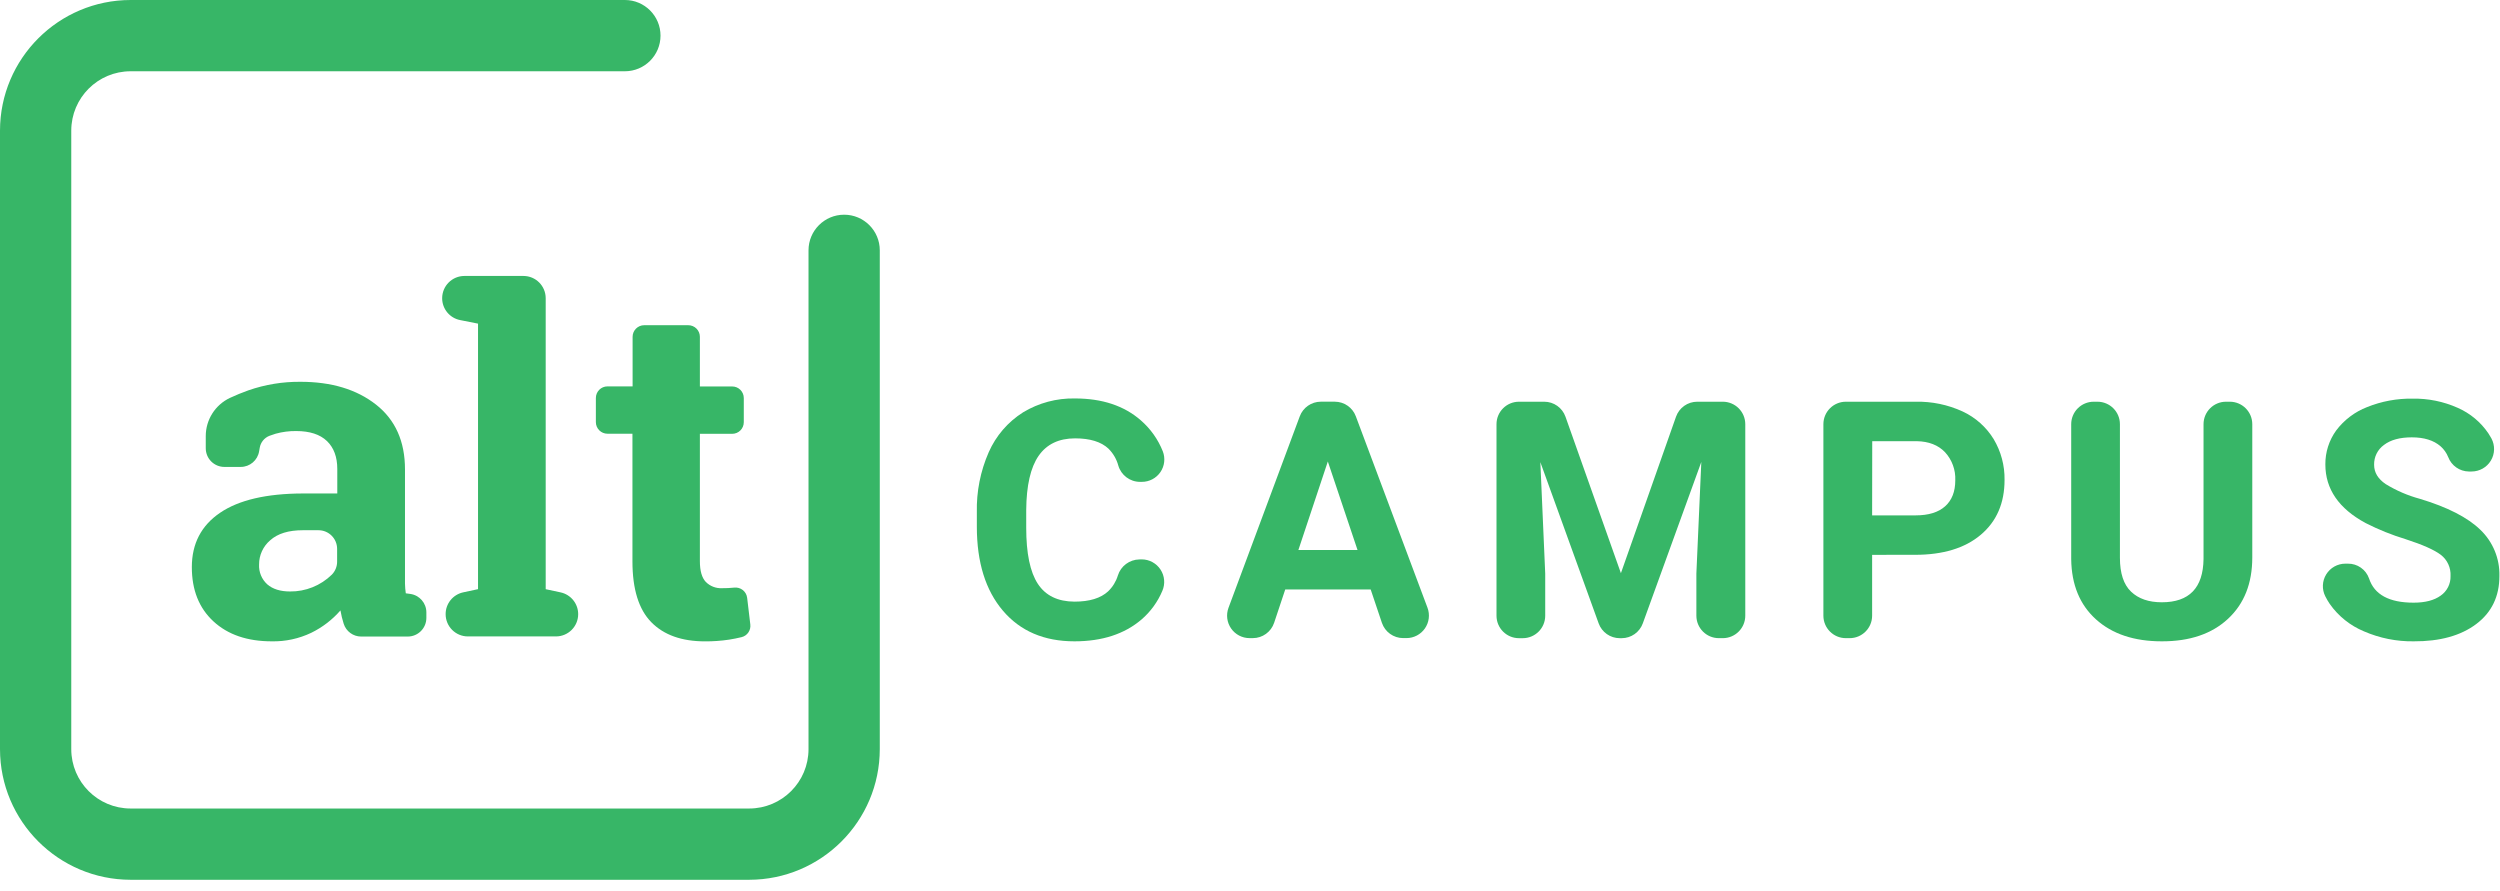
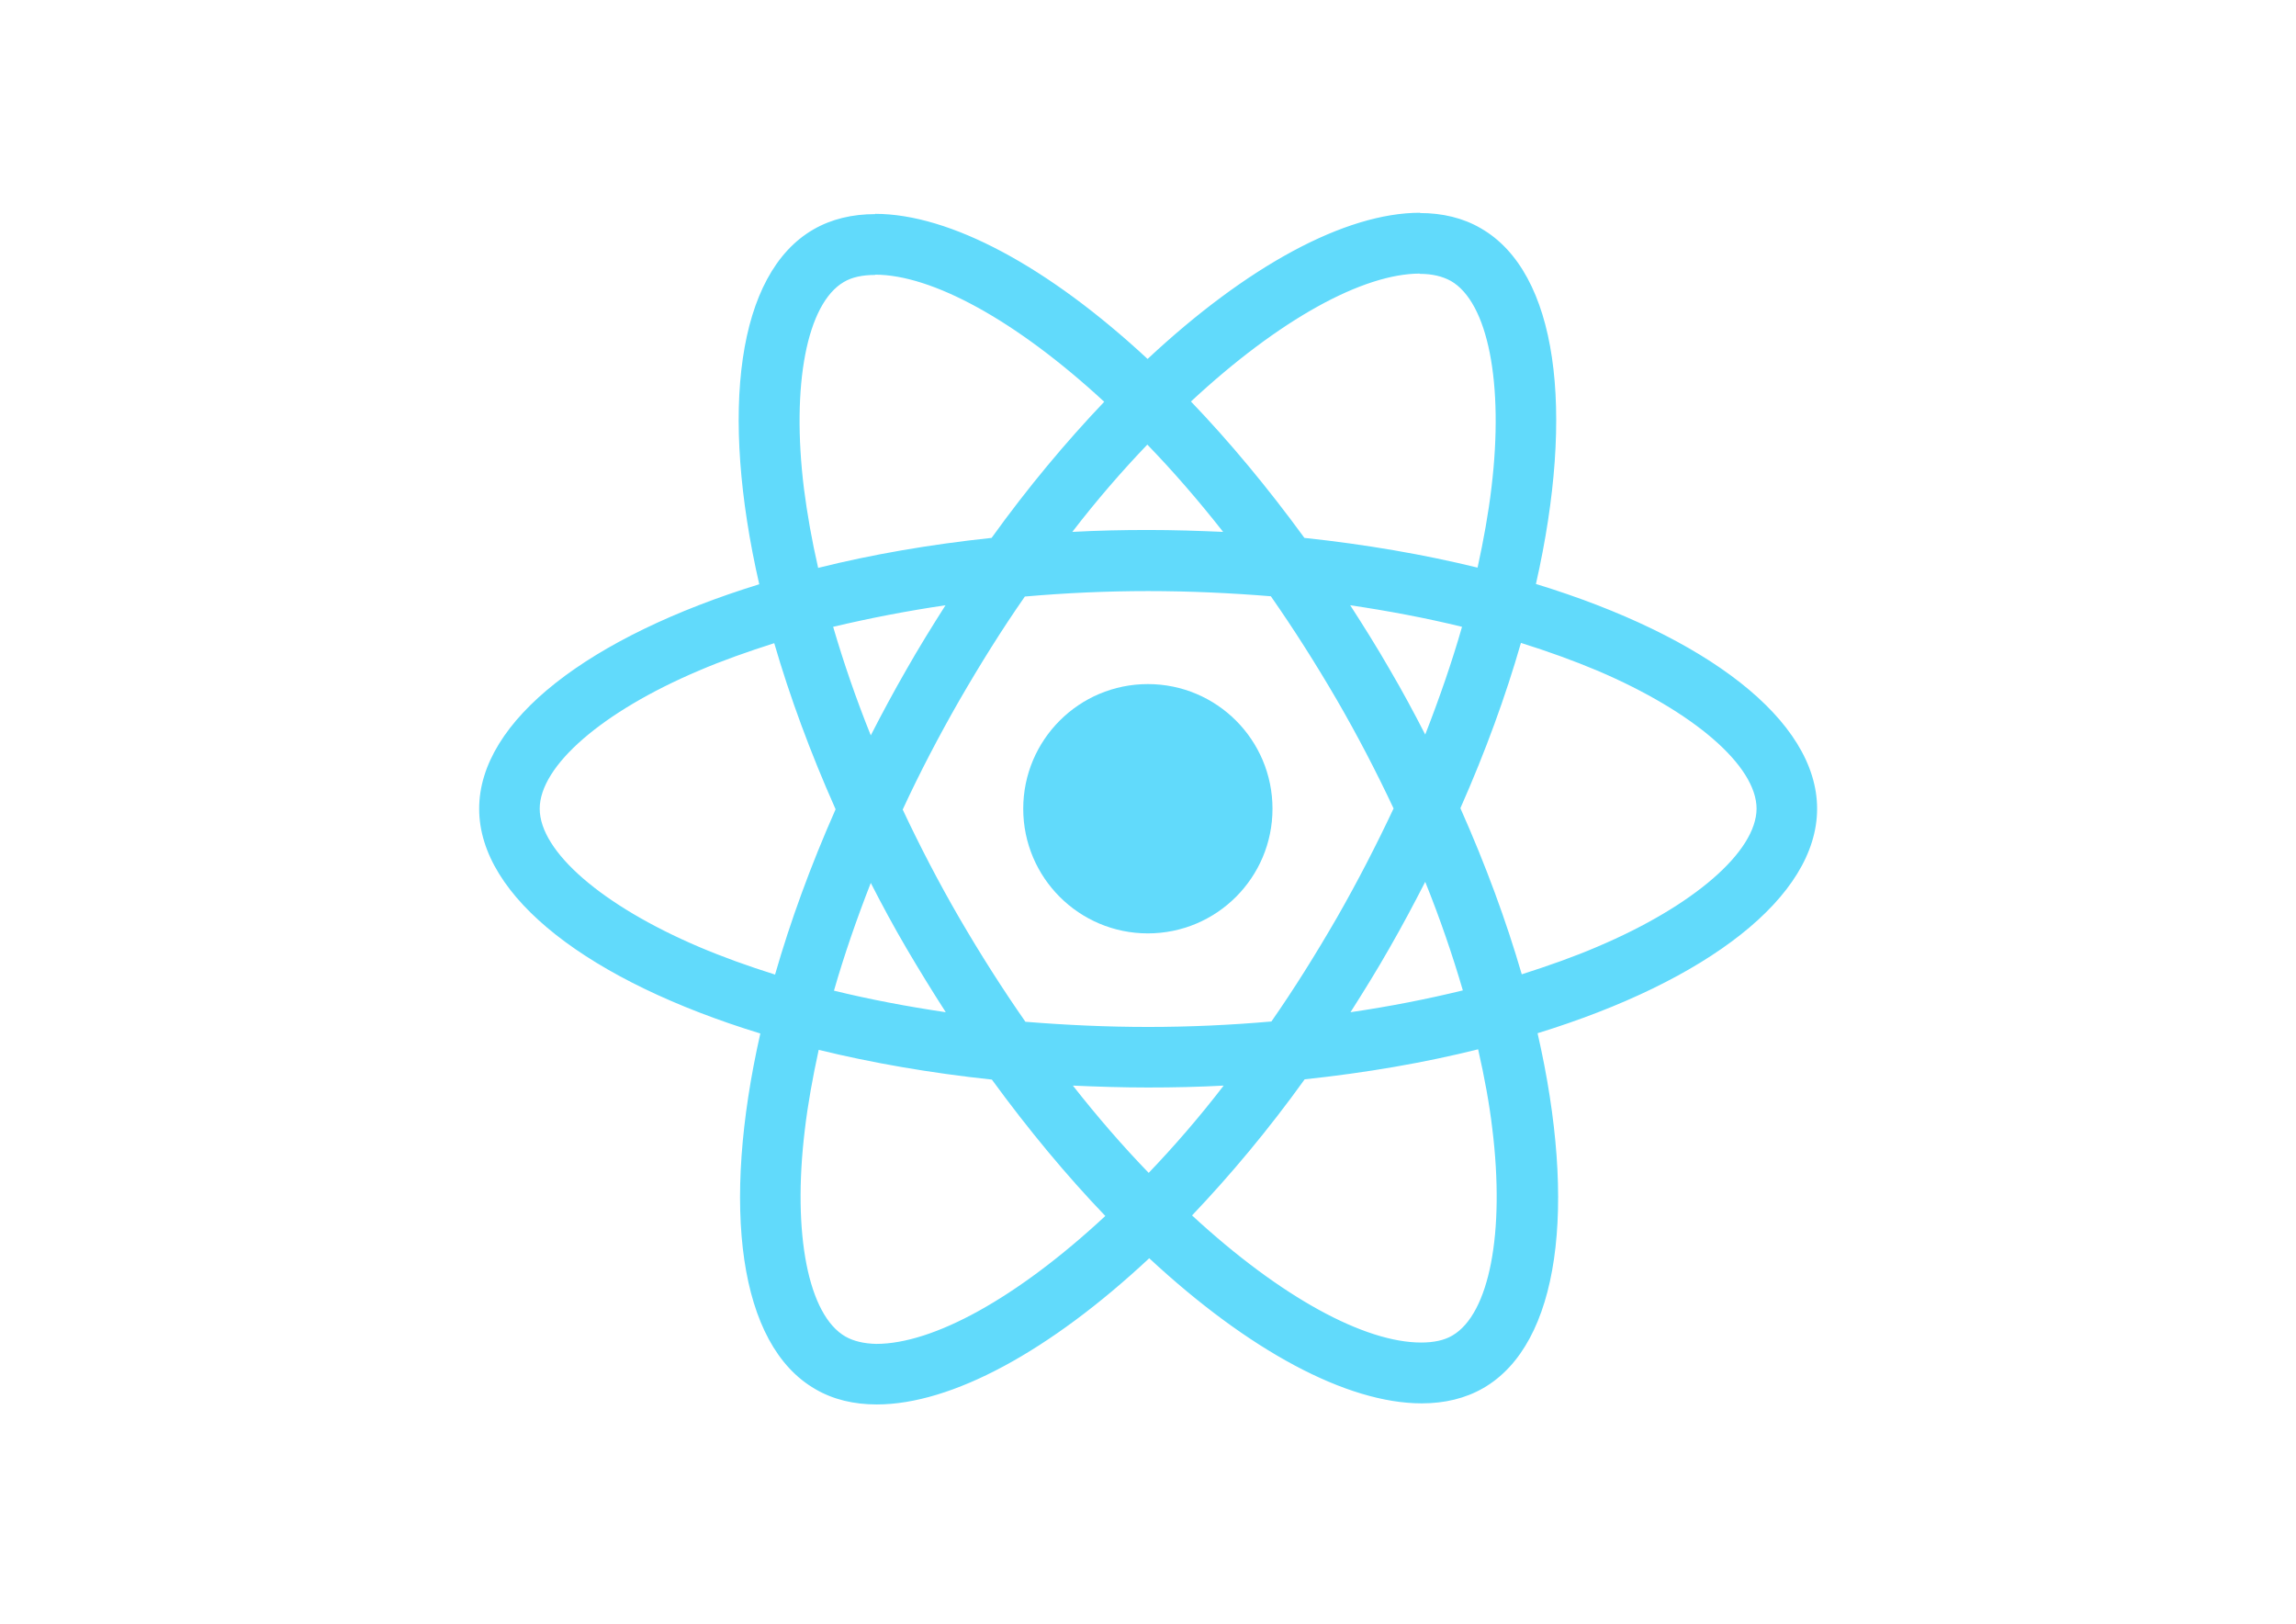
- <svg xmlns="http://www.w3.org/2000/svg" width="160px" height="57px" viewBox="0 0 160 57" version="1.1">
-   <g id="Page-1" stroke="none" stroke-width="1" fill="none" fill-rule="evenodd">
-     <g id="icons" transform="translate(-8, -12)" fill="#37B667" fill-rule="nonzero">
-       <g id="Group-2" transform="translate(8, 12)">
-         <g id="Group">
-           <path d="M47.945,56.306 L8.361,56.306 C3.746,56.301 0.005,52.56 0,47.945 L0,8.361 C0.005,3.746 3.746,0.005 8.361,0 L39.992,0 C41.252,7.71139669e-17 42.273,1.021 42.273,2.28 C42.273,3.54 41.252,4.561 39.992,4.561 L8.361,4.561 C6.262,4.561 4.561,6.262 4.561,8.361 L4.561,47.945 C4.561,50.044 6.262,51.745 8.361,51.745 L47.945,51.745 C50.044,51.745 51.745,50.044 51.745,47.945 L51.745,16.021 C51.745,14.762 52.766,13.741 54.026,13.741 C55.285,13.741 56.306,14.762 56.306,16.021 L56.306,47.945 C56.301,52.56 52.56,56.301 47.945,56.306 Z" id="Path" />
-           <g transform="translate(12.16152, 17.48219)">
-             <path d="M10.955,23.257 C10.442,23.258 9.988,22.925 9.834,22.436 L9.834,22.436 C9.745,22.157 9.676,21.873 9.627,21.585 C9.105,22.183 8.468,22.671 7.755,23.019 C6.968,23.394 6.105,23.58 5.233,23.563 C3.665,23.563 2.42,23.137 1.497,22.284 C0.575,21.432 0.115,20.274 0.116,18.812 C0.116,17.314 0.718,16.155 1.921,15.337 C3.125,14.518 4.891,14.106 7.221,14.1 L9.425,14.1 L9.425,12.532 C9.425,11.763 9.203,11.166 8.76,10.742 C8.317,10.318 7.661,10.105 6.793,10.105 C6.348,10.099 5.905,10.157 5.476,10.276 C5.332,10.32 5.198,10.365 5.074,10.413 C4.751,10.543 4.519,10.831 4.462,11.173 L4.422,11.401 C4.327,11.977 3.829,12.4 3.246,12.401 L2.2,12.401 C1.883,12.401 1.579,12.275 1.355,12.05 C1.131,11.825 1.006,11.521 1.007,11.204 L1.007,10.429 C1.006,9.381 1.611,8.427 2.56,7.981 C2.932,7.807 3.324,7.647 3.734,7.5 C4.806,7.127 5.935,6.942 7.071,6.953 C9.053,6.953 10.663,7.439 11.901,8.41 C13.139,9.382 13.758,10.765 13.758,12.561 L13.758,19.173 C13.758,19.42 13.758,19.652 13.758,19.869 C13.762,20.077 13.779,20.284 13.809,20.49 L14.092,20.528 C14.684,20.608 15.126,21.113 15.126,21.71 L15.126,22.064 C15.126,22.723 14.592,23.257 13.933,23.257 L10.955,23.257 Z M6.394,20.372 C7.396,20.384 8.36,19.996 9.076,19.295 C9.294,19.073 9.415,18.774 9.414,18.463 L9.414,17.646 C9.414,16.987 8.879,16.452 8.22,16.452 L7.221,16.452 C6.304,16.452 5.607,16.667 5.131,17.096 C4.677,17.482 4.417,18.048 4.42,18.643 C4.394,19.125 4.587,19.593 4.944,19.916 C5.295,20.22 5.781,20.372 6.402,20.372 L6.394,20.372 Z" id="Shape" />
-             <path d="M16.137,1.604 L16.137,1.604 C16.137,0.817 16.775,0.179 17.562,0.179 L21.338,0.179 C22.125,0.179 22.763,0.817 22.763,1.604 L22.763,20.226 L23.713,20.429 C24.371,20.569 24.842,21.151 24.842,21.824 L24.842,21.824 C24.842,22.611 24.204,23.249 23.417,23.249 L17.784,23.249 C16.997,23.249 16.359,22.611 16.359,21.824 L16.359,21.824 C16.357,21.152 16.825,20.57 17.482,20.428 L18.432,20.224 L18.432,3.23 L17.292,3.004 C16.621,2.875 16.136,2.287 16.137,1.604 Z" id="Path" />
-             <path d="M32.631,4.074 L32.631,7.251 L34.698,7.251 C35.109,7.251 35.441,7.584 35.441,7.994 L35.441,9.539 C35.441,9.95 35.109,10.282 34.698,10.282 L32.631,10.282 L32.631,18.432 C32.631,19.053 32.758,19.496 33.011,19.762 C33.284,20.036 33.661,20.181 34.047,20.162 C34.306,20.164 34.566,20.152 34.824,20.125 L34.824,20.125 C35.233,20.076 35.605,20.367 35.656,20.775 L35.859,22.486 C35.904,22.858 35.664,23.205 35.301,23.295 C35.032,23.36 34.765,23.413 34.499,23.455 C33.989,23.531 33.475,23.568 32.96,23.565 C31.47,23.565 30.323,23.156 29.52,22.337 C28.717,21.519 28.315,20.222 28.315,18.448 L28.315,10.276 L26.717,10.276 C26.307,10.276 25.974,9.944 25.974,9.533 L25.974,7.989 C25.974,7.578 26.307,7.246 26.717,7.246 L28.325,7.246 L28.325,4.074 C28.325,3.664 28.658,3.331 29.068,3.331 L31.884,3.331 C32.082,3.33 32.272,3.408 32.412,3.547 C32.552,3.687 32.631,3.876 32.631,4.074 L32.631,4.074 Z" id="Path" />
-           </g>
-         </g>
-         <path d="M73.072,35.8 C73.556,35.802 74.008,36.047 74.273,36.453 C74.539,36.858 74.583,37.37 74.39,37.815 C74.094,38.519 73.639,39.145 73.06,39.645 C71.971,40.578 70.539,41.045 68.766,41.045 C66.826,41.045 65.3,40.392 64.188,39.086 C63.076,37.78 62.519,35.989 62.518,33.712 L62.518,32.787 C62.488,31.465 62.747,30.153 63.278,28.943 C63.74,27.892 64.506,27.003 65.476,26.39 C66.476,25.785 67.628,25.477 68.796,25.501 C70.542,25.501 71.948,25.969 73.015,26.904 C73.634,27.442 74.116,28.121 74.419,28.884 C74.591,29.326 74.534,29.825 74.265,30.217 C73.996,30.608 73.55,30.841 73.076,30.839 L72.954,30.839 C72.314,30.835 71.753,30.412 71.572,29.798 C71.461,29.387 71.243,29.014 70.942,28.714 C70.474,28.275 69.762,28.055 68.806,28.055 C67.767,28.055 66.989,28.428 66.472,29.172 C65.955,29.917 65.691,31.073 65.678,32.638 L65.678,33.779 C65.678,35.414 65.926,36.609 66.421,37.364 C66.916,38.119 67.697,38.499 68.764,38.505 C69.727,38.505 70.446,38.285 70.921,37.845 C71.212,37.566 71.426,37.216 71.544,36.83 C71.732,36.226 72.289,35.812 72.922,35.804 L73.072,35.8 Z" id="Path" />
-         <path d="M87.723,37.724 L82.256,37.724 L81.545,39.857 C81.349,40.444 80.799,40.84 80.181,40.84 L79.971,40.84 C79.501,40.84 79.059,40.609 78.791,40.222 C78.522,39.835 78.46,39.341 78.624,38.9 L83.185,26.645 C83.394,26.082 83.931,25.709 84.532,25.708 L85.425,25.708 C86.025,25.708 86.562,26.08 86.772,26.641 L91.36,38.896 C91.525,39.338 91.463,39.832 91.194,40.219 C90.925,40.607 90.484,40.838 90.012,40.838 L89.803,40.838 C89.186,40.838 88.638,40.444 88.441,39.859 L87.723,37.724 Z M83.097,35.198 L86.881,35.198 L84.981,29.535 L83.097,35.198 Z" id="Shape" />
-         <path d="M100.19,26.668 L103.738,36.684 L107.265,26.67 C107.468,26.095 108.011,25.71 108.621,25.71 L110.259,25.71 C110.641,25.71 111.007,25.862 111.277,26.132 C111.546,26.401 111.698,26.767 111.698,27.149 L111.698,39.403 C111.698,39.785 111.546,40.151 111.277,40.42 C111.007,40.69 110.641,40.842 110.259,40.842 L110.007,40.842 C109.212,40.842 108.568,40.198 108.568,39.403 L108.568,36.705 L108.884,29.566 L105.14,39.894 C104.935,40.463 104.394,40.843 103.789,40.844 L103.666,40.844 C103.059,40.844 102.518,40.464 102.313,39.894 L98.582,29.577 L98.894,36.707 L98.894,39.405 C98.894,40.2 98.25,40.844 97.456,40.844 L97.214,40.844 C96.42,40.844 95.776,40.2 95.776,39.405 L95.776,27.149 C95.776,26.354 96.42,25.71 97.214,25.71 L98.833,25.71 C99.443,25.71 99.986,26.094 100.19,26.668 L100.19,26.668 Z" id="Path" />
-         <path d="M119.816,35.51 L119.816,39.403 C119.816,40.198 119.172,40.842 118.377,40.842 L118.136,40.842 C117.341,40.842 116.697,40.198 116.697,39.403 L116.697,27.149 C116.697,26.354 117.341,25.71 118.136,25.71 L122.601,25.71 C123.637,25.687 124.665,25.901 125.606,26.333 C126.429,26.715 127.121,27.331 127.595,28.105 C128.066,28.894 128.306,29.799 128.291,30.717 C128.291,32.2 127.784,33.369 126.771,34.225 C125.757,35.082 124.352,35.509 122.556,35.508 L119.816,35.51 Z M119.816,32.984 L122.601,32.984 C123.426,32.984 124.055,32.79 124.488,32.403 C124.922,32.015 125.138,31.461 125.138,30.74 C125.167,30.078 124.931,29.431 124.483,28.943 C124.046,28.485 123.443,28.25 122.674,28.236 L119.823,28.236 L119.816,32.984 Z" id="Shape" />
-         <path d="M142.708,25.71 C143.502,25.71 144.146,26.354 144.146,27.149 L144.146,35.677 C144.146,37.333 143.628,38.642 142.592,39.605 C141.556,40.568 140.144,41.048 138.356,41.045 C136.589,41.045 135.186,40.578 134.147,39.643 C133.108,38.708 132.578,37.423 132.557,35.787 L132.557,27.149 C132.557,26.767 132.708,26.401 132.978,26.132 C133.248,25.862 133.614,25.71 133.995,25.71 L134.237,25.71 C135.031,25.71 135.675,26.354 135.675,27.149 L135.675,35.7 C135.675,36.69 135.913,37.413 136.388,37.866 C136.863,38.32 137.519,38.546 138.356,38.546 C140.11,38.546 141,37.625 141.026,35.781 L141.026,27.149 C141.026,26.354 141.67,25.71 142.465,25.71 L142.708,25.71 Z" id="Path" />
-         <path d="M156.834,36.865 C156.863,36.337 156.63,35.829 156.211,35.508 C155.795,35.192 155.047,34.86 153.967,34.51 C153.083,34.241 152.224,33.895 151.4,33.476 C149.682,32.548 148.823,31.298 148.823,29.725 C148.815,28.946 149.057,28.185 149.513,27.553 C150.02,26.877 150.709,26.356 151.498,26.052 C152.421,25.681 153.409,25.497 154.404,25.513 C155.398,25.495 156.384,25.695 157.292,26.1 C158.091,26.45 158.774,27.02 159.261,27.743 C159.328,27.846 159.391,27.951 159.451,28.059 C159.689,28.505 159.676,29.043 159.416,29.477 C159.156,29.911 158.687,30.176 158.181,30.176 L158.001,30.176 C157.414,30.167 156.893,29.801 156.684,29.252 C156.577,28.986 156.409,28.749 156.194,28.561 C155.757,28.181 155.144,27.99 154.354,27.99 C153.594,27.99 153.002,28.151 152.578,28.473 C152.168,28.766 151.931,29.243 151.943,29.746 C151.943,30.238 152.191,30.65 152.686,30.983 C153.365,31.399 154.101,31.716 154.869,31.924 C156.643,32.457 157.935,33.119 158.746,33.91 C159.548,34.679 159.989,35.75 159.962,36.861 C159.962,38.171 159.467,39.197 158.476,39.941 C157.485,40.685 156.151,41.053 154.474,41.045 C153.381,41.06 152.298,40.842 151.295,40.407 C150.415,40.042 149.656,39.435 149.108,38.657 C149.001,38.499 148.904,38.335 148.819,38.164 C148.593,37.718 148.615,37.186 148.878,36.76 C149.14,36.333 149.605,36.074 150.105,36.074 L150.265,36.074 C150.874,36.066 151.42,36.449 151.62,37.024 C151.956,38.055 152.906,38.571 154.47,38.571 C155.211,38.571 155.79,38.42 156.205,38.119 C156.614,37.834 156.85,37.362 156.834,36.865 L156.834,36.865 Z" id="Path" />
-       </g>
-     </g>
+ <svg xmlns="http://www.w3.org/2000/svg" viewBox="0 0 841.9 595.3">
+   <g fill="#61DAFB">
+     <path d="M666.3 296.5c0-32.5-40.7-63.3-103.1-82.4 14.4-63.6 8-114.2-20.2-130.4-6.5-3.8-14.1-5.6-22.4-5.6v22.3c4.6 0 8.3.9 11.4 2.6 13.6 7.8 19.5 37.5 14.9 75.7-1.1 9.4-2.9 19.3-5.1 29.4-19.6-4.8-41-8.5-63.5-10.9-13.5-18.5-27.5-35.3-41.6-50 32.6-30.3 63.2-46.9 84-46.9V78c-27.5 0-63.5 19.6-99.9 53.6-36.4-33.8-72.4-53.2-99.9-53.2v22.3c20.7 0 51.4 16.5 84 46.6-14 14.7-28 31.4-41.3 49.9-22.6 2.4-44 6.1-63.6 11-2.3-10-4-19.7-5.2-29-4.7-38.2 1.1-67.9 14.6-75.8 3-1.8 6.9-2.6 11.5-2.6V78.5c-8.4 0-16 1.8-22.6 5.6-28.1 16.2-34.4 66.7-19.9 130.1-62.2 19.2-102.7 49.9-102.7 82.3 0 32.5 40.7 63.3 103.1 82.4-14.4 63.6-8 114.2 20.2 130.4 6.5 3.8 14.1 5.6 22.5 5.6 27.5 0 63.5-19.6 99.9-53.6 36.4 33.8 72.4 53.2 99.9 53.2 8.4 0 16-1.8 22.6-5.6 28.1-16.2 34.4-66.7 19.9-130.1 62-19.1 102.5-49.9 102.5-82.3zm-130.2-66.7c-3.7 12.9-8.3 26.2-13.5 39.5-4.1-8-8.4-16-13.1-24-4.6-8-9.5-15.8-14.4-23.4 14.2 2.1 27.9 4.7 41 7.9zm-45.8 106.5c-7.8 13.5-15.8 26.3-24.1 38.2-14.9 1.3-30 2-45.2 2-15.1 0-30.2-.7-45-1.9-8.3-11.9-16.4-24.6-24.2-38-7.6-13.1-14.5-26.4-20.8-39.8 6.2-13.4 13.2-26.8 20.7-39.9 7.8-13.5 15.8-26.3 24.1-38.2 14.9-1.3 30-2 45.2-2 15.1 0 30.2.7 45 1.9 8.3 11.9 16.4 24.6 24.2 38 7.6 13.1 14.5 26.4 20.8 39.8-6.3 13.4-13.2 26.8-20.7 39.9zm32.3-13c5.4 13.4 10 26.8 13.8 39.8-13.1 3.2-26.9 5.9-41.2 8 4.9-7.7 9.8-15.6 14.4-23.7 4.6-8 8.9-16.1 13-24.1zM421.2 430c-9.3-9.6-18.6-20.3-27.8-32 9 .4 18.2.7 27.5.7 9.4 0 18.7-.2 27.8-.7-9 11.7-18.3 22.4-27.5 32zm-74.4-58.9c-14.2-2.1-27.9-4.7-41-7.9 3.7-12.9 8.3-26.2 13.5-39.5 4.1 8 8.4 16 13.1 24 4.7 8 9.5 15.8 14.4 23.4zM420.7 163c9.3 9.6 18.6 20.3 27.8 32-9-.4-18.2-.7-27.5-.7-9.4 0-18.7.2-27.8.7 9-11.7 18.3-22.4 27.5-32zm-74 58.9c-4.9 7.7-9.8 15.6-14.4 23.7-4.6 8-8.9 16-13 24-5.4-13.4-10-26.8-13.8-39.8 13.1-3.1 26.9-5.8 41.2-7.9zm-90.5 125.2c-35.4-15.1-58.3-34.9-58.3-50.6 0-15.7 22.9-35.6 58.3-50.6 8.6-3.7 18-7 27.7-10.1 5.7 19.6 13.2 40 22.5 60.9-9.2 20.8-16.6 41.1-22.2 60.6-9.9-3.1-19.3-6.5-28-10.2zM310 490c-13.6-7.8-19.5-37.5-14.9-75.7 1.1-9.4 2.9-19.3 5.1-29.4 19.6 4.8 41 8.5 63.5 10.9 13.5 18.5 27.5 35.3 41.6 50-32.6 30.3-63.2 46.9-84 46.9-4.5-.1-8.3-1-11.3-2.7zm237.2-76.2c4.7 38.2-1.1 67.9-14.6 75.8-3 1.8-6.9 2.6-11.5 2.6-20.7 0-51.4-16.5-84-46.6 14-14.7 28-31.4 41.3-49.9 22.6-2.4 44-6.1 63.6-11 2.3 10.1 4.1 19.8 5.2 29.1zm38.5-66.7c-8.6 3.7-18 7-27.7 10.1-5.7-19.6-13.2-40-22.5-60.9 9.2-20.8 16.6-41.1 22.2-60.6 9.9 3.1 19.3 6.5 28.1 10.2 35.4 15.1 58.3 34.9 58.3 50.6-.1 15.7-23 35.6-58.4 50.6zM320.8 78.4z" />
+     <circle cx="420.9" cy="296.5" r="45.7" />
+     <path d="M520.5 78.1z" />
  </g>
</svg>
